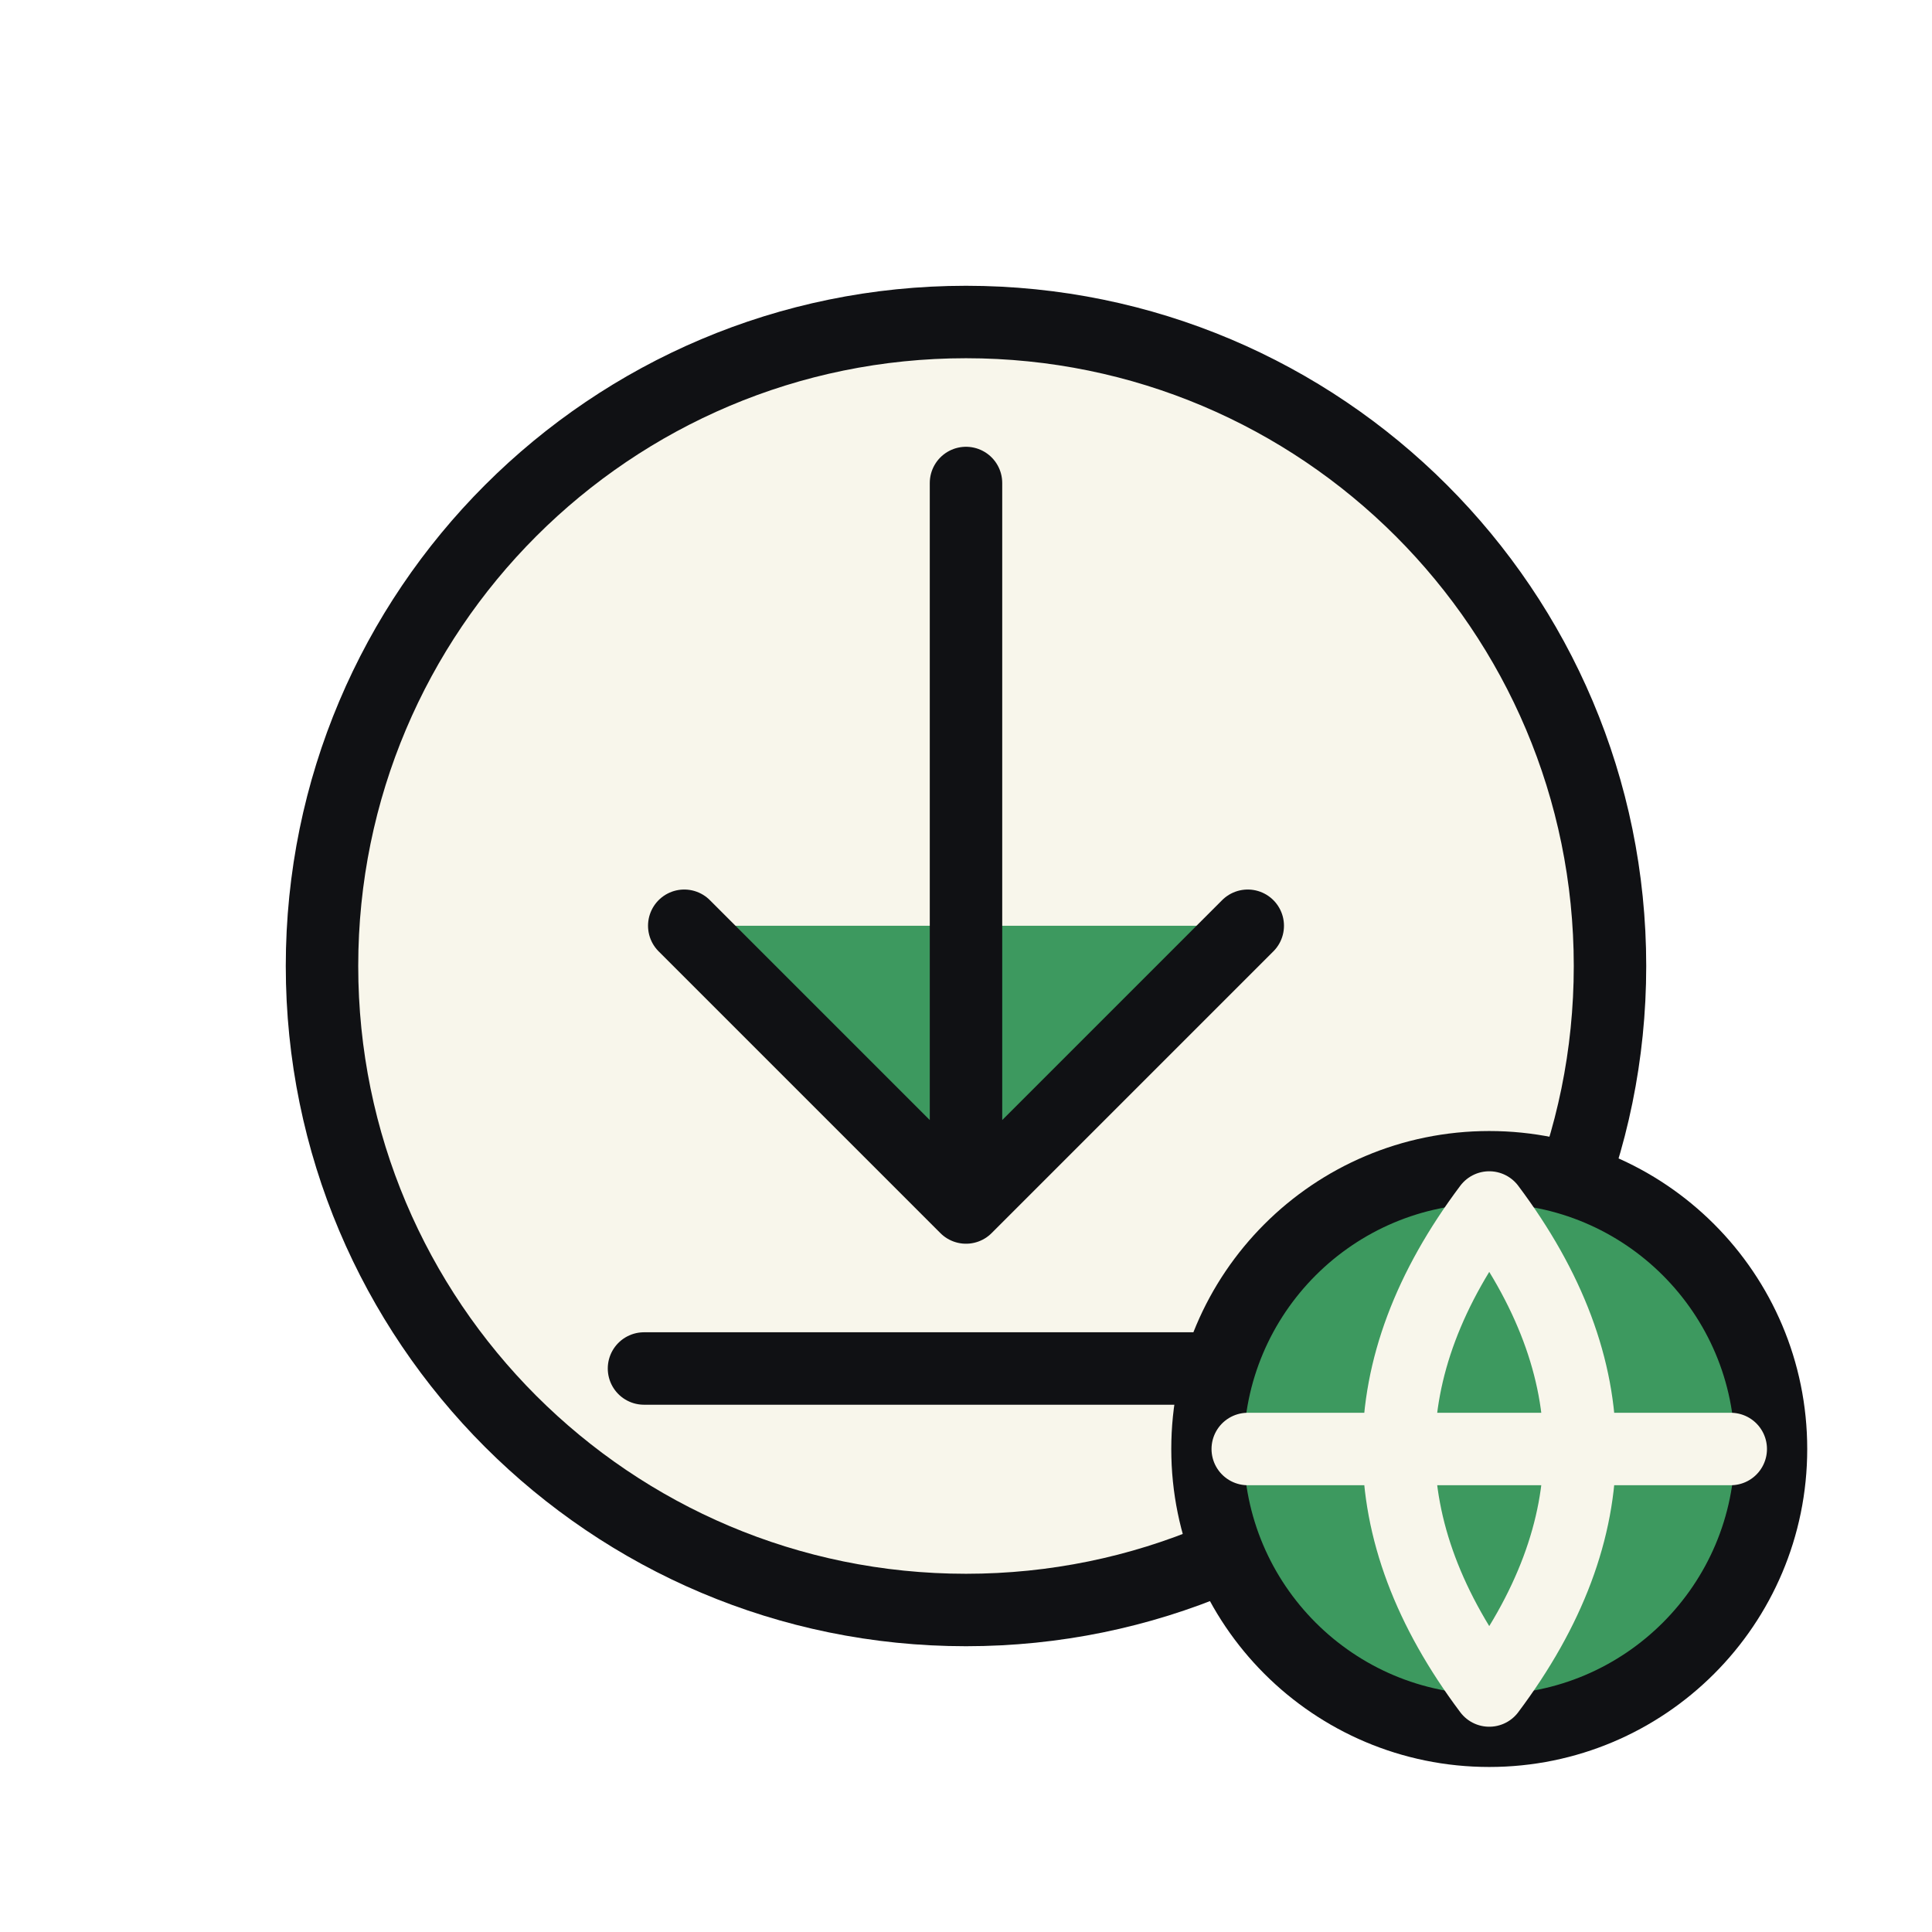
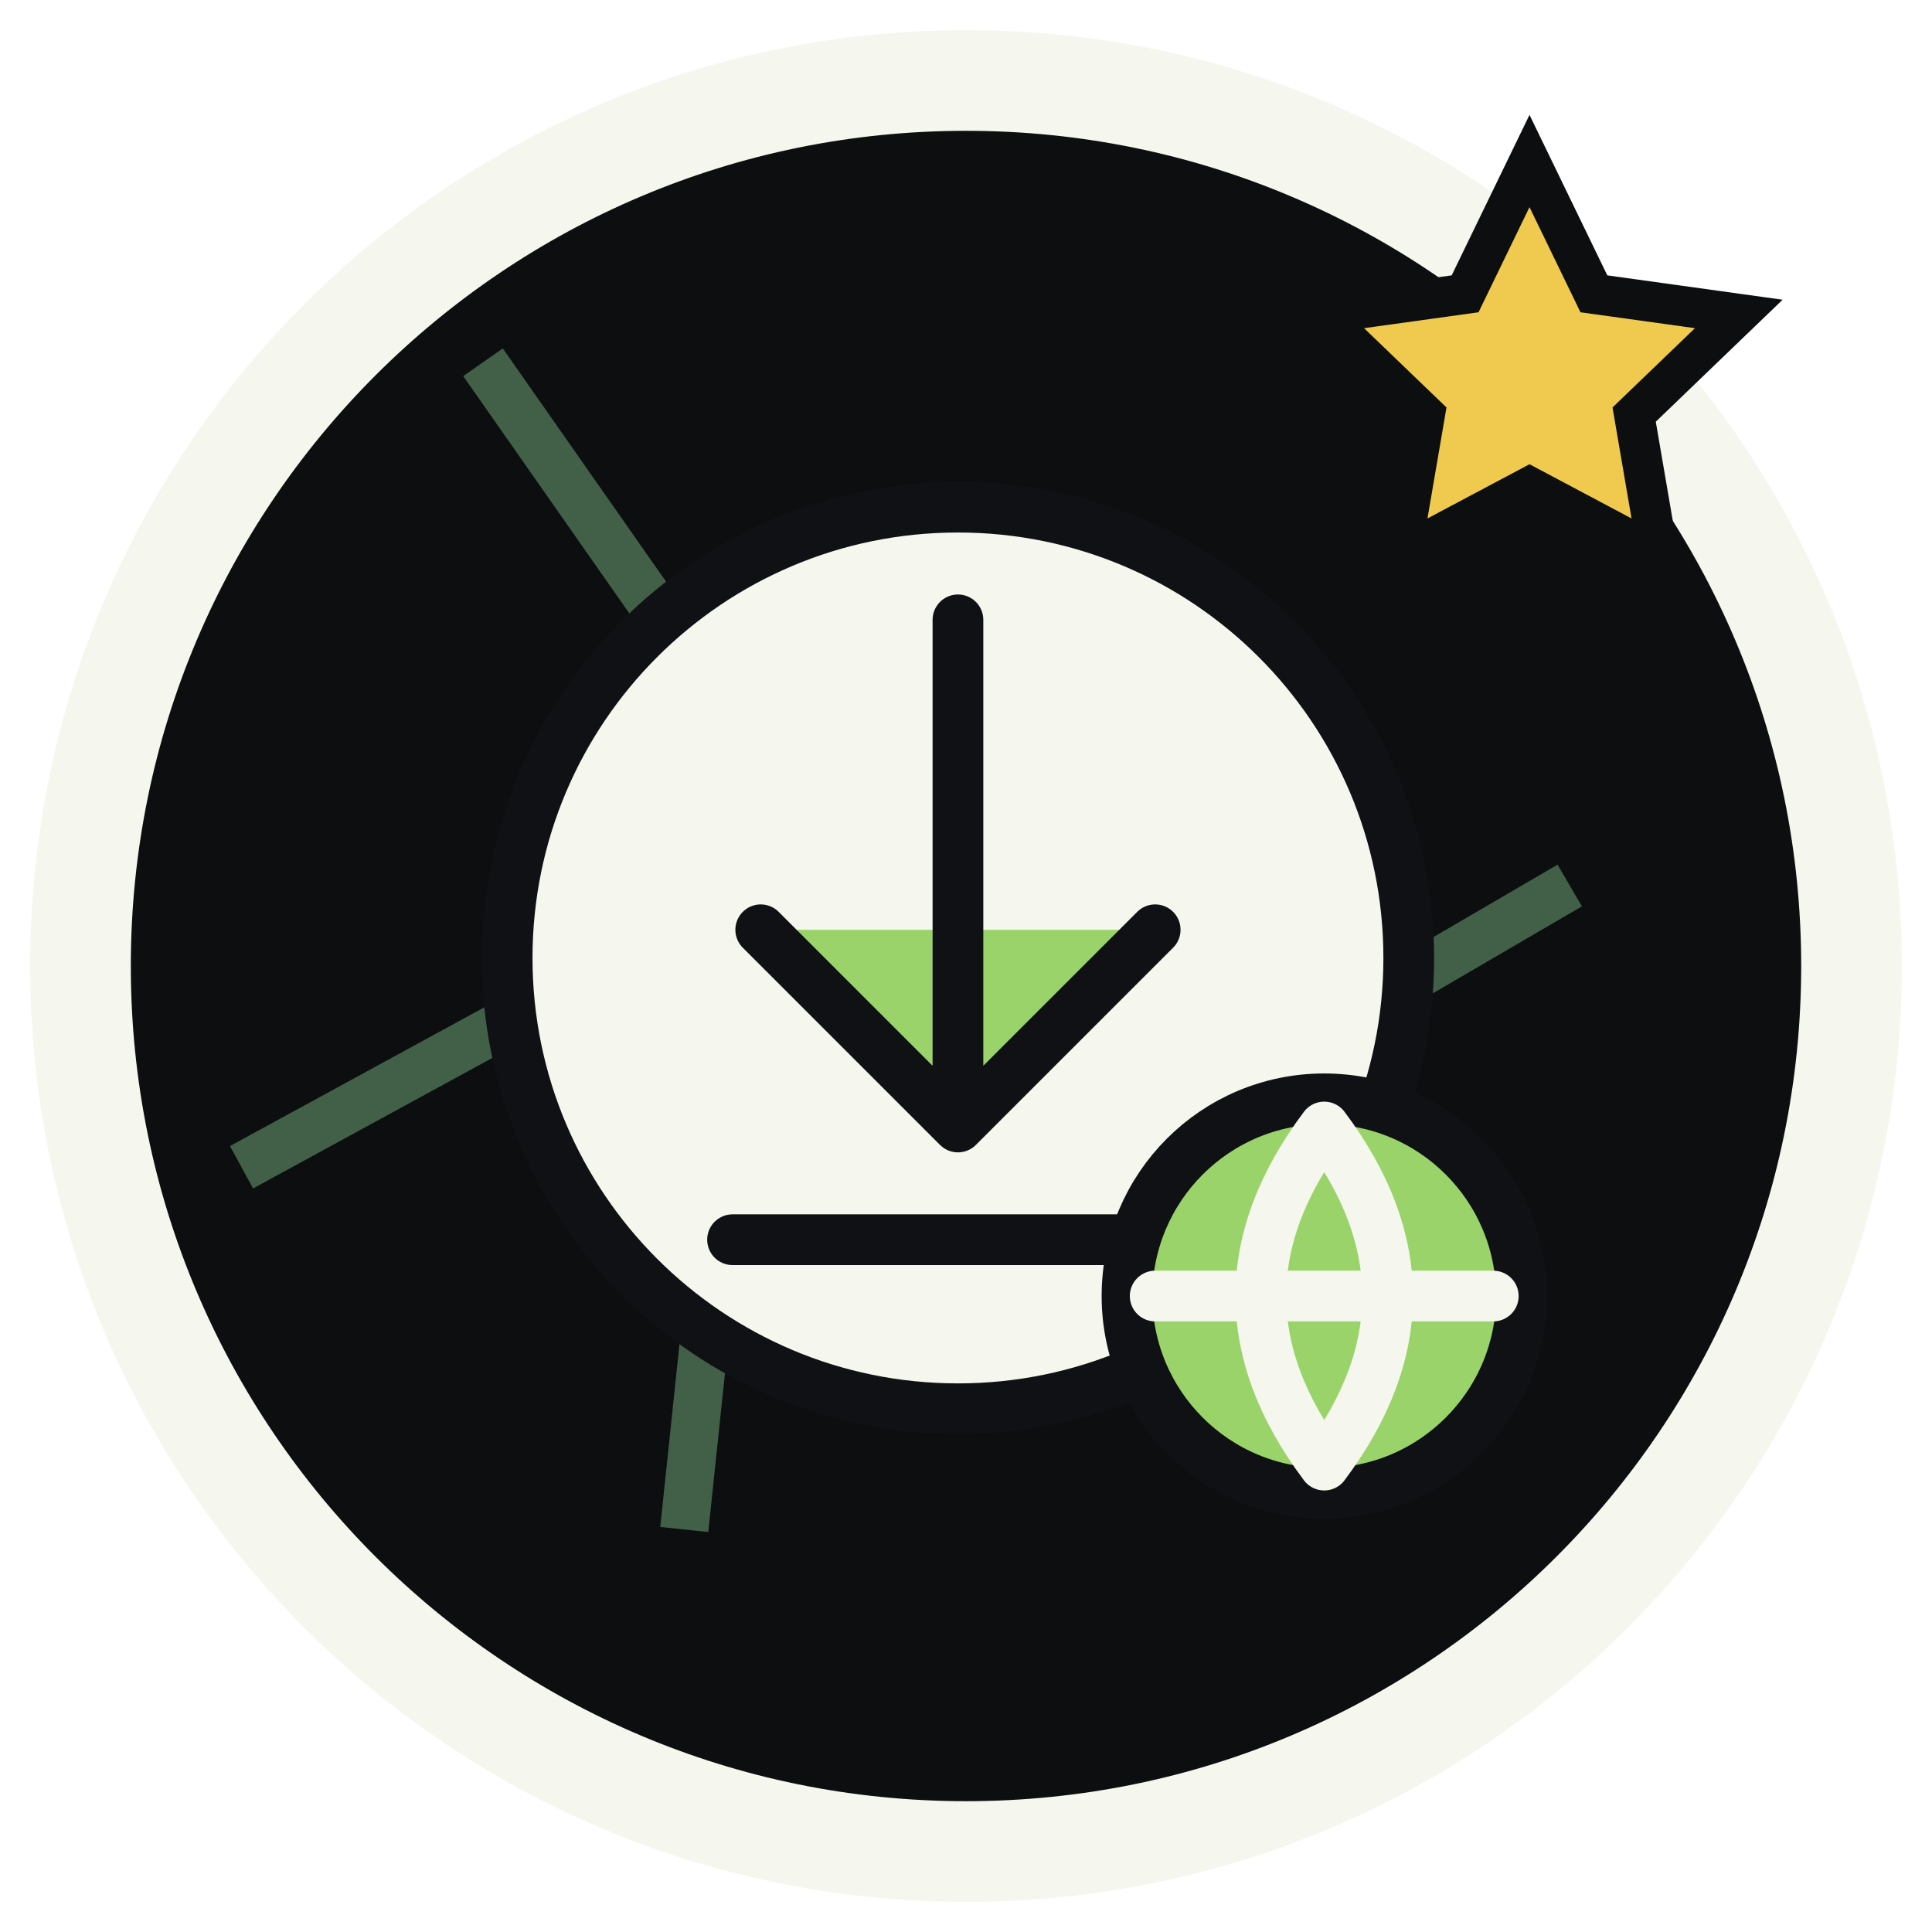
<svg xmlns="http://www.w3.org/2000/svg" width="480" height="480" viewBox="0 0 48 48">
-   <g stroke="#101114" stroke-width="1.8" stroke-linejoin="round" stroke-linecap="round">
-     <circle fill="#f8f6eb" cx="24" cy="24" r="16" />
-     <path fill="#3d995f" d="M24 12v18m-7-7l7 7 7-7" />
-     <path fill="none" d="M16 34h16" />
-     <circle cx="37" cy="36" r="7" fill="#3d995f" />
-     <path fill="none" stroke="#f8f6eb" d="M31 36h12m-6-6c-3 4-3 8 0 12m0-12c3 4 3 8 0 12" />
+   <circle cx="24" cy="24" r="22" fill="#0c0e10" stroke="#f5f6ed" stroke-width="2.5" />
+   <path d="M6 29l11-6 10 6 12-7M12 9l7 10-2 19" fill="none" stroke="#425f48" stroke-width="1.2" />
+   <g transform="translate(7 7) scale(.70)">
+     <g stroke="#101114" stroke-width="1.8" stroke-linejoin="round" stroke-linecap="round">
+       <circle fill="#f5f6ed" cx="24" cy="24" r="16" />
+       <path fill="#9ad36a" d="M24 12v18m-7-7l7 7 7-7" />
+       <path fill="none" d="M16 34h16" />
+       <circle cx="37" cy="36" r="7" fill="#9ad36a" />
+       <path fill="none" stroke="#f5f6ed" d="M31 36h12m-6-6c-3 4-3 8 0 12m0-12c3 4 3 8 0 12" />
+     </g>
  </g>
+   <path d="M38 4l1.6 3.3 3.6.5-2.6 2.5.6 3.5-3.2-1.7-3.2 1.7.6-3.5-2.6-2.5 3.6-.5z" fill="#f0c94f" stroke="#0c0e10" stroke-width="1" />
</svg>
